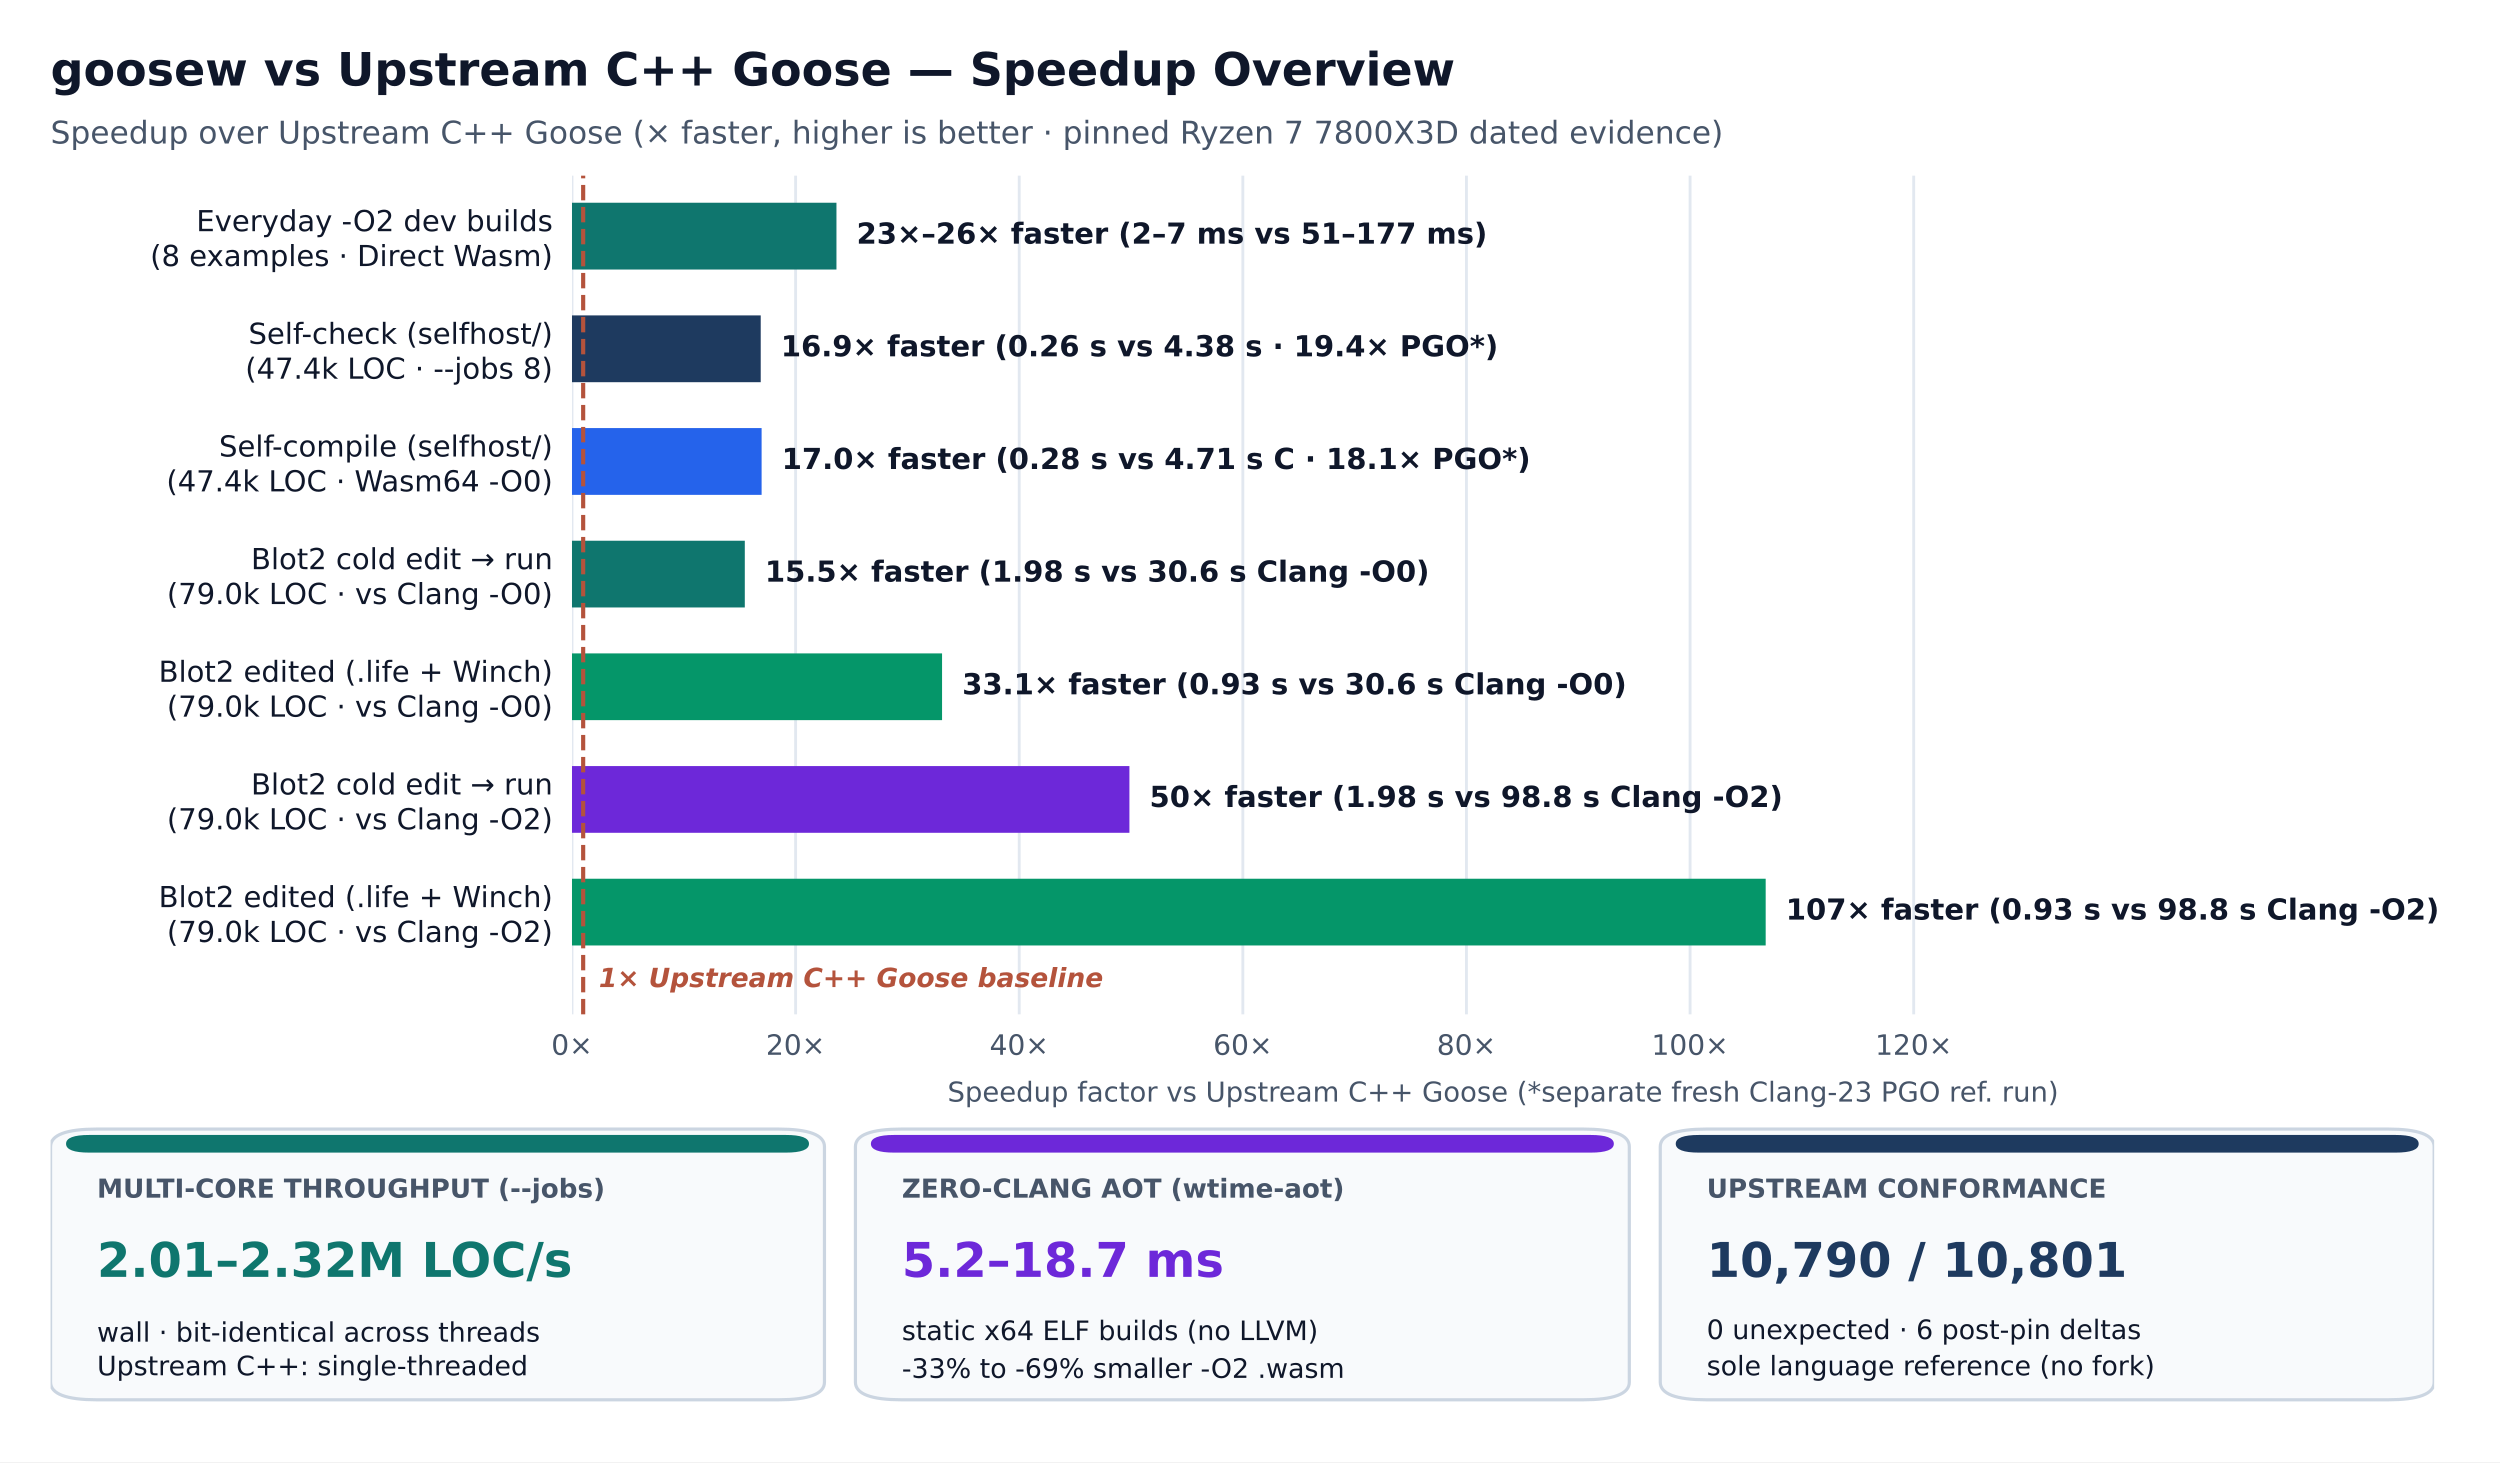
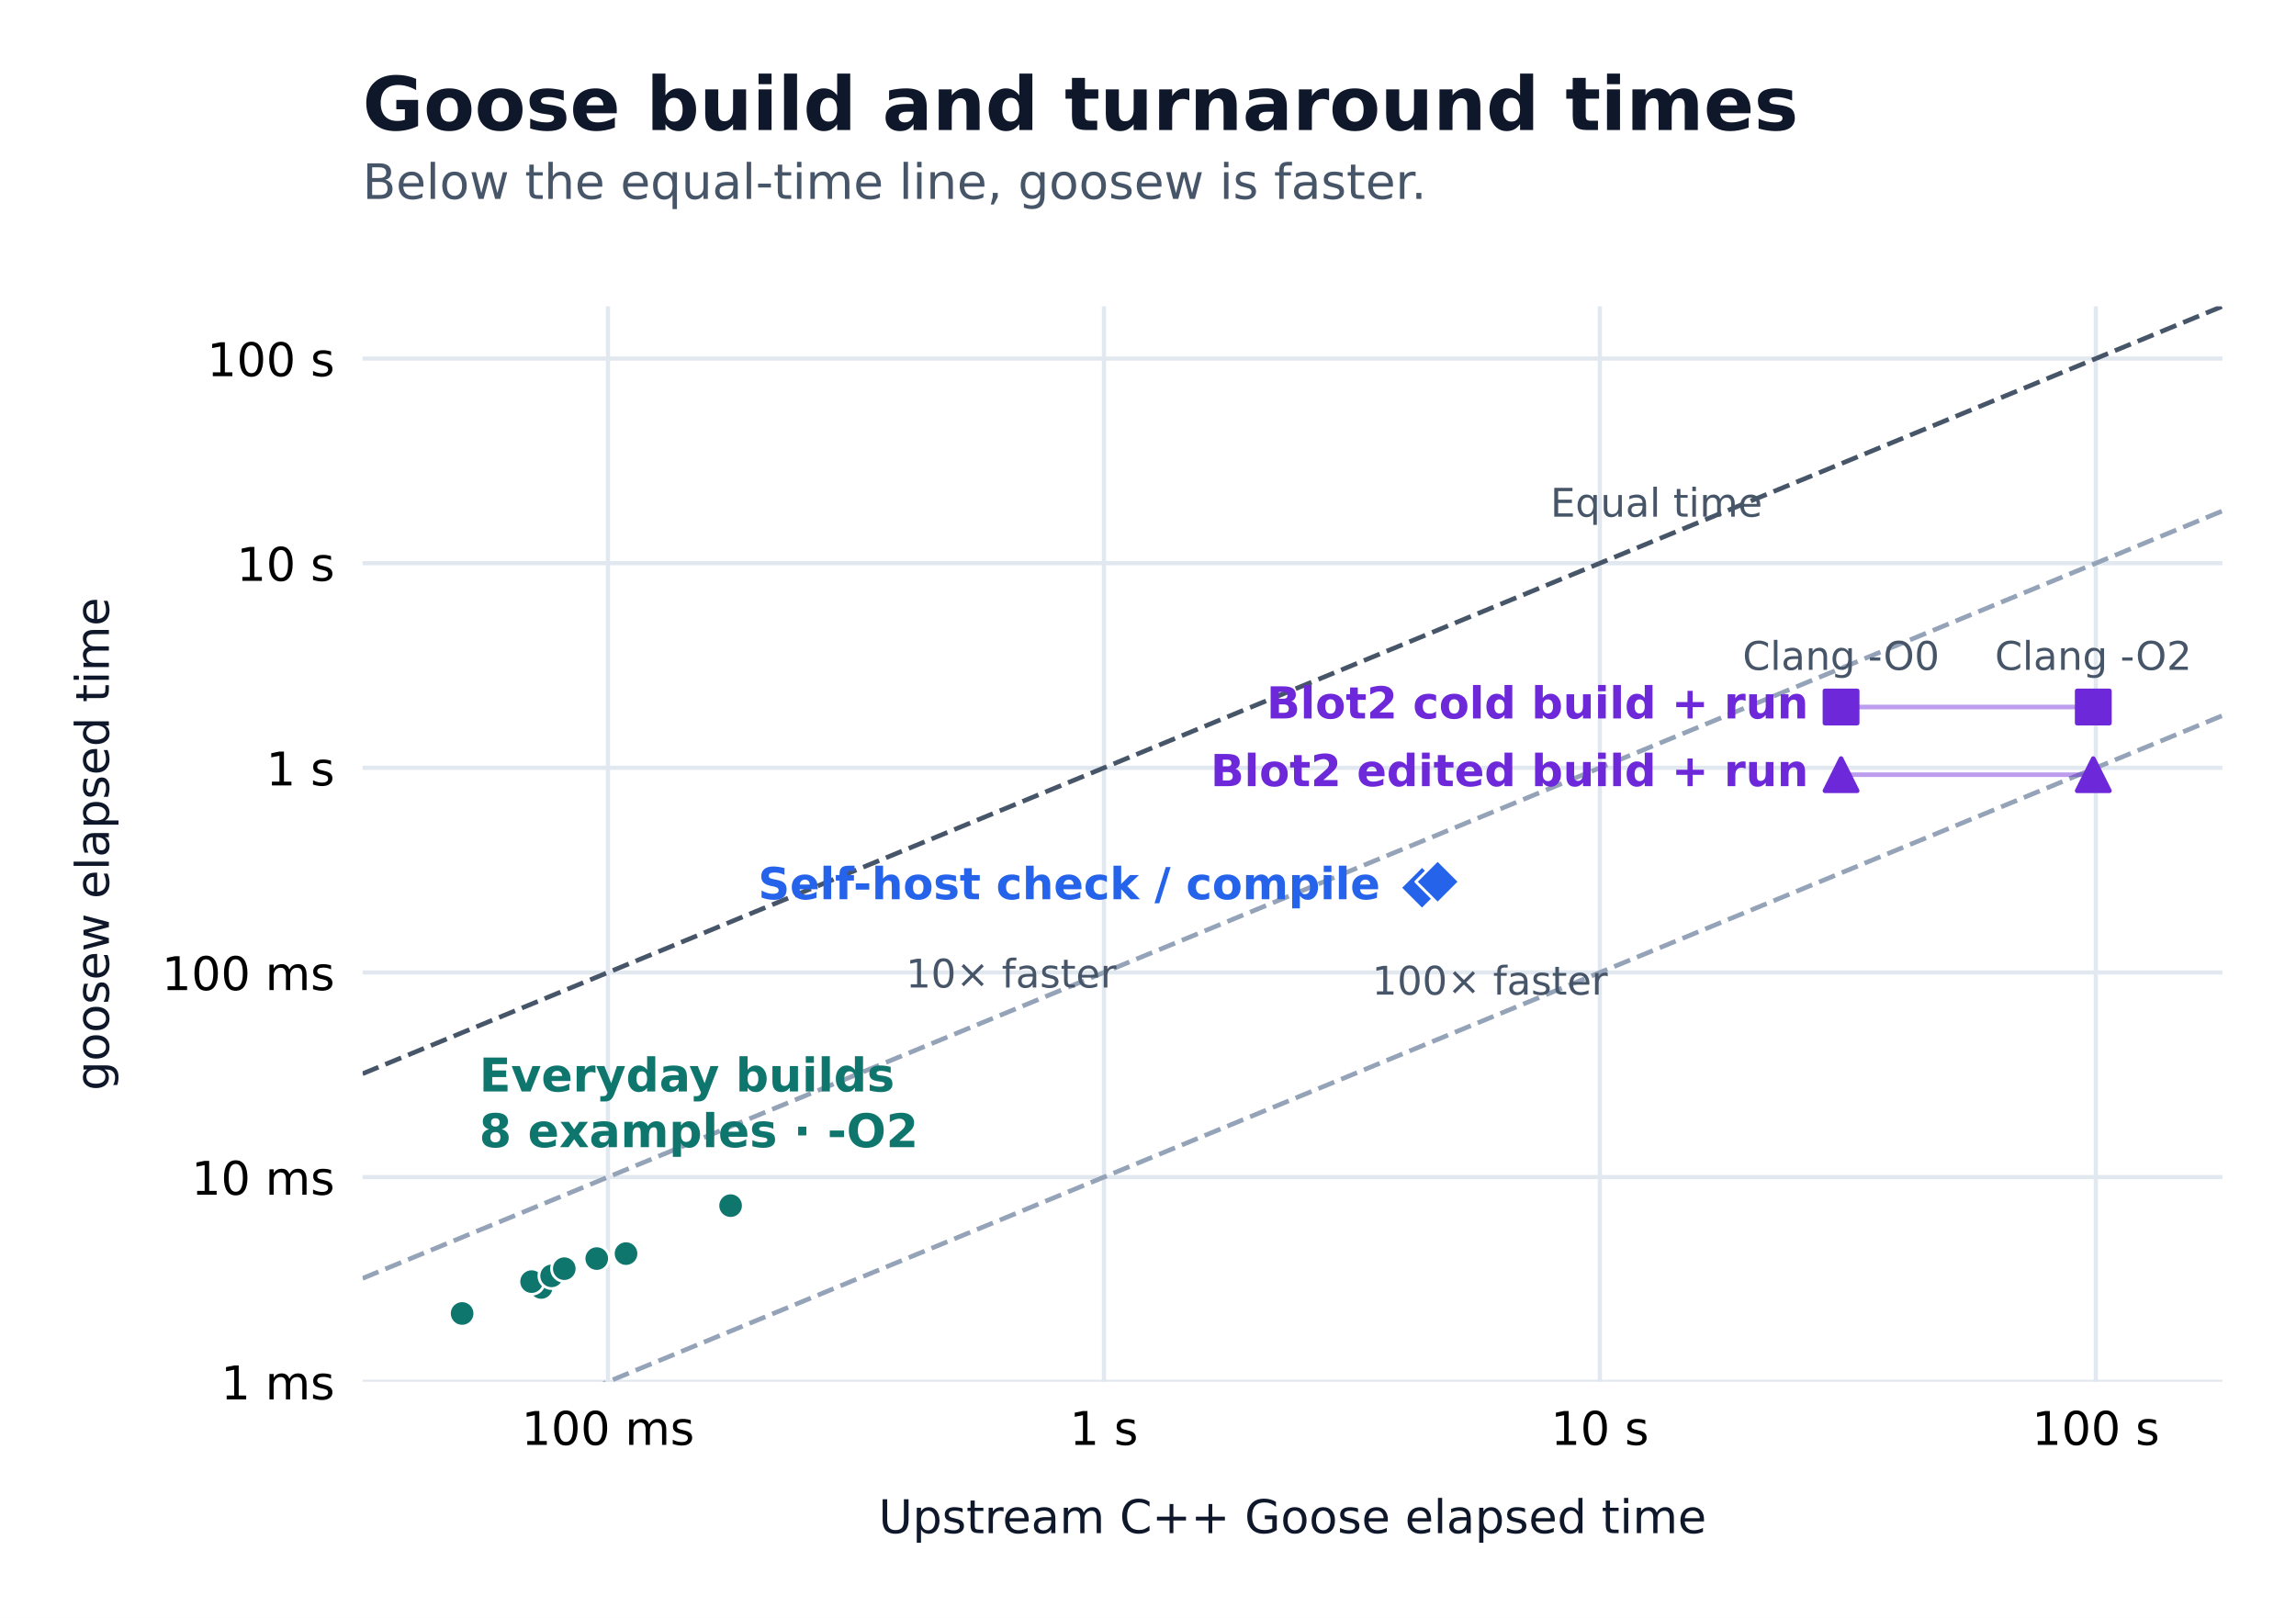
- <svg xmlns="http://www.w3.org/2000/svg" width="782.958pt" height="457.92pt" viewBox="0 0 782.958 457.92" version="1.1">
+ <svg xmlns="http://www.w3.org/2000/svg" xmlns:xlink="http://www.w3.org/1999/xlink" width="494.288pt" height="348.345pt" viewBox="0 0 494.288 348.345" version="1.1">
  <defs>
    <style type="text/css">*{stroke-linejoin: round; stroke-linecap: butt}</style>
  </defs>
  <g id="figure_1">
    <g id="patch_1">
-       <path d="M 0 457.92 L 782.958 457.92 L 782.958 0 L 0 0 z " style="fill: #ffffff" />
+       <path d="M 0 348.345 L 494.288 348.345 L 494.288 0 L 0 0 z " style="fill: #ffffff" />
    </g>
    <g id="axes_1">
      <g id="patch_2">
-         <path d="M 179.136 317.664 L 762.336 317.664 L 762.336 55.008 L 179.136 55.008 z " style="fill: #ffffff" />
+         <path d="M 78.056 297.504 L 478.448 297.504 L 478.448 65.952 L 78.056 65.952 z " style="fill: #ffffff" />
      </g>
      <g id="matplotlib.axis_1">
        <g id="xtick_1">
          <g id="line2d_1">
-             <path d="M 179.136 317.664 L 179.136 55.008 " clip-path="url(#p19946332df)" style="fill: none; stroke: #e2e8f0; stroke-width: 0.9; stroke-linecap: square" />
+             <path d="M 130.89 297.504 L 130.89 65.952 " clip-path="url(#pcee9485814)" style="fill: none; stroke: #e2e8f0; stroke-width: 0.9; stroke-linecap: square" />
          </g>
          <g id="line2d_2" />
          <g id="text_1">
-             <text style="font-size: 8.8px; font-family: 'DejaVu Sans'; text-anchor: middle; fill: #475569" x="179.136" y="330.35" transform="rotate(-0 179.136 330.3499)">0×</text>
+             <text style="font-size: 10px; font-family: 'DejaVu Sans'; text-anchor: middle" x="130.89" y="311.102" transform="rotate(-0 130.8904 311.1017)">100 ms</text>
          </g>
        </g>
        <g id="xtick_2">
          <g id="line2d_3">
-             <path d="M 249.169 317.664 L 249.169 55.008 " clip-path="url(#p19946332df)" style="fill: none; stroke: #e2e8f0; stroke-width: 0.9; stroke-linecap: square" />
+             <path d="M 237.658 297.504 L 237.658 65.952 " clip-path="url(#pcee9485814)" style="fill: none; stroke: #e2e8f0; stroke-width: 0.9; stroke-linecap: square" />
          </g>
          <g id="line2d_4" />
          <g id="text_2">
-             <text style="font-size: 8.8px; font-family: 'DejaVu Sans'; text-anchor: middle; fill: #475569" x="249.169" y="330.35" transform="rotate(-0 249.1693 330.3499)">20×</text>
+             <text style="font-size: 10px; font-family: 'DejaVu Sans'; text-anchor: middle" x="237.658" y="311.102" transform="rotate(-0 237.6581 311.1017)">1 s</text>
          </g>
        </g>
        <g id="xtick_3">
          <g id="line2d_5">
-             <path d="M 319.203 317.664 L 319.203 55.008 " clip-path="url(#p19946332df)" style="fill: none; stroke: #e2e8f0; stroke-width: 0.9; stroke-linecap: square" />
+             <path d="M 344.426 297.504 L 344.426 65.952 " clip-path="url(#pcee9485814)" style="fill: none; stroke: #e2e8f0; stroke-width: 0.9; stroke-linecap: square" />
          </g>
          <g id="line2d_6" />
          <g id="text_3">
-             <text style="font-size: 8.8px; font-family: 'DejaVu Sans'; text-anchor: middle; fill: #475569" x="319.203" y="330.35" transform="rotate(-0 319.2026 330.3499)">40×</text>
+             <text style="font-size: 10px; font-family: 'DejaVu Sans'; text-anchor: middle" x="344.426" y="311.102" transform="rotate(-0 344.4258 311.1017)">10 s</text>
          </g>
        </g>
        <g id="xtick_4">
          <g id="line2d_7">
-             <path d="M 389.236 317.664 L 389.236 55.008 " clip-path="url(#p19946332df)" style="fill: none; stroke: #e2e8f0; stroke-width: 0.9; stroke-linecap: square" />
+             <path d="M 451.194 297.504 L 451.194 65.952 " clip-path="url(#pcee9485814)" style="fill: none; stroke: #e2e8f0; stroke-width: 0.9; stroke-linecap: square" />
          </g>
          <g id="line2d_8" />
          <g id="text_4">
-             <text style="font-size: 8.8px; font-family: 'DejaVu Sans'; text-anchor: middle; fill: #475569" x="389.236" y="330.35" transform="rotate(-0 389.2359 330.3499)">60×</text>
-           </g>
-         </g>
-         <g id="xtick_5">
-           <g id="line2d_9">
-             <path d="M 459.269 317.664 L 459.269 55.008 " clip-path="url(#p19946332df)" style="fill: none; stroke: #e2e8f0; stroke-width: 0.9; stroke-linecap: square" />
-           </g>
-           <g id="line2d_10" />
-           <g id="text_5">
-             <text style="font-size: 8.8px; font-family: 'DejaVu Sans'; text-anchor: middle; fill: #475569" x="459.269" y="330.35" transform="rotate(-0 459.2693 330.3499)">80×</text>
-           </g>
-         </g>
-         <g id="xtick_6">
-           <g id="line2d_11">
-             <path d="M 529.303 317.664 L 529.303 55.008 " clip-path="url(#p19946332df)" style="fill: none; stroke: #e2e8f0; stroke-width: 0.9; stroke-linecap: square" />
-           </g>
-           <g id="line2d_12" />
-           <g id="text_6">
-             <text style="font-size: 8.8px; font-family: 'DejaVu Sans'; text-anchor: middle; fill: #475569" x="529.303" y="330.35" transform="rotate(-0 529.3026 330.3499)">100×</text>
-           </g>
-         </g>
-         <g id="xtick_7">
-           <g id="line2d_13">
-             <path d="M 599.336 317.664 L 599.336 55.008 " clip-path="url(#p19946332df)" style="fill: none; stroke: #e2e8f0; stroke-width: 0.9; stroke-linecap: square" />
-           </g>
-           <g id="line2d_14" />
-           <g id="text_7">
-             <text style="font-size: 8.8px; font-family: 'DejaVu Sans'; text-anchor: middle; fill: #475569" x="599.336" y="330.35" transform="rotate(-0 599.3359 330.3499)">120×</text>
-           </g>
-         </g>
-         <g id="text_8">
-           <text style="font-size: 8.6px; font-family: 'DejaVu Sans'; text-anchor: middle; fill: #475569" x="470.736" y="344.999" transform="rotate(-0 470.736 344.9987)">Speedup factor vs Upstream C++ Goose (*separate fresh Clang-23 PGO ref. run)</text>
+             <text style="font-size: 10px; font-family: 'DejaVu Sans'; text-anchor: middle" x="451.194" y="311.102" transform="rotate(-0 451.1935 311.1017)">100 s</text>
+           </g>
+         </g>
+         <g id="xtick_5" />
+         <g id="xtick_6" />
+         <g id="xtick_7" />
+         <g id="xtick_8" />
+         <g id="xtick_9" />
+         <g id="xtick_10" />
+         <g id="xtick_11" />
+         <g id="xtick_12" />
+         <g id="xtick_13" />
+         <g id="xtick_14" />
+         <g id="xtick_15" />
+         <g id="xtick_16" />
+         <g id="xtick_17" />
+         <g id="xtick_18" />
+         <g id="xtick_19" />
+         <g id="xtick_20" />
+         <g id="xtick_21" />
+         <g id="xtick_22" />
+         <g id="xtick_23" />
+         <g id="xtick_24" />
+         <g id="xtick_25" />
+         <g id="xtick_26" />
+         <g id="xtick_27" />
+         <g id="xtick_28" />
+         <g id="xtick_29" />
+         <g id="xtick_30" />
+         <g id="xtick_31" />
+         <g id="xtick_32" />
+         <g id="xtick_33" />
+         <g id="xtick_34" />
+         <g id="text_5">
+           <text style="font-size: 10px; font-family: 'DejaVu Sans'; text-anchor: middle; fill: #0f172a" x="278.252" y="330.102" transform="rotate(-0 278.2524 330.1024)">Upstream C++ Goose elapsed time</text>
        </g>
      </g>
      <g id="matplotlib.axis_2">
        <g id="ytick_1">
-           <g id="line2d_15" />
+           <g id="line2d_9">
+             <path d="M 78.056 297.504 L 478.448 297.504 " clip-path="url(#pcee9485814)" style="fill: none; stroke: #e2e8f0; stroke-width: 0.9; stroke-linecap: square" />
+           </g>
+           <g id="line2d_10" />
+           <g id="text_6">
+             <text style="font-size: 10px; font-family: 'DejaVu Sans'; text-anchor: end" x="72.056" y="301.303" transform="rotate(-0 72.05641 301.3028)">1 ms</text>
+           </g>
+         </g>
+         <g id="ytick_2">
+           <g id="line2d_11">
+             <path d="M 78.056 253.443 L 478.448 253.443 " clip-path="url(#pcee9485814)" style="fill: none; stroke: #e2e8f0; stroke-width: 0.9; stroke-linecap: square" />
+           </g>
+           <g id="line2d_12" />
+           <g id="text_7">
+             <text style="font-size: 10px; font-family: 'DejaVu Sans'; text-anchor: end" x="72.056" y="257.242" transform="rotate(-0 72.05641 257.2419)">10 ms</text>
+           </g>
+         </g>
+         <g id="ytick_3">
+           <g id="line2d_13">
+             <path d="M 78.056 209.382 L 478.448 209.382 " clip-path="url(#pcee9485814)" style="fill: none; stroke: #e2e8f0; stroke-width: 0.9; stroke-linecap: square" />
+           </g>
+           <g id="line2d_14" />
+           <g id="text_8">
+             <text style="font-size: 10px; font-family: 'DejaVu Sans'; text-anchor: end" x="72.056" y="213.181" transform="rotate(-0 72.05641 213.181)">100 ms</text>
+           </g>
+         </g>
+         <g id="ytick_4">
+           <g id="line2d_15">
+             <path d="M 78.056 165.321 L 478.448 165.321 " clip-path="url(#pcee9485814)" style="fill: none; stroke: #e2e8f0; stroke-width: 0.9; stroke-linecap: square" />
+           </g>
+           <g id="line2d_16" />
          <g id="text_9">
-             <text style="font-size: 9.1px; font-family: 'DejaVu Sans'; fill: #0f172a" transform="translate(61.48753 72.40731)">Everyday -O2 dev builds</text>
-             <text style="font-size: 9.1px; font-family: 'DejaVu Sans'; fill: #0f172a" transform="translate(47.02991 83.3298)">(8 examples · Direct Wasm)</text>
-           </g>
-         </g>
-         <g id="ytick_2">
-           <g id="line2d_16" />
+             <text style="font-size: 10px; font-family: 'DejaVu Sans'; text-anchor: end" x="72.056" y="169.12" transform="rotate(-0 72.05641 169.1201)">1 s</text>
+           </g>
+         </g>
+         <g id="ytick_5">
+           <g id="line2d_17">
+             <path d="M 78.056 121.26 L 478.448 121.26 " clip-path="url(#pcee9485814)" style="fill: none; stroke: #e2e8f0; stroke-width: 0.9; stroke-linecap: square" />
+           </g>
+           <g id="line2d_18" />
          <g id="text_10">
-             <text style="font-size: 9.1px; font-family: 'DejaVu Sans'; fill: #0f172a" transform="translate(77.8263 107.6895)">Self-check (selfhost/)</text>
-             <text style="font-size: 9.1px; font-family: 'DejaVu Sans'; fill: #0f172a" transform="translate(76.80966 118.6119)">(47.4k LOC · --jobs 8)</text>
-           </g>
-         </g>
-         <g id="ytick_3">
-           <g id="line2d_17" />
+             <text style="font-size: 10px; font-family: 'DejaVu Sans'; text-anchor: end" x="72.056" y="125.059" transform="rotate(-0 72.05641 125.0593)">10 s</text>
+           </g>
+         </g>
+         <g id="ytick_6">
+           <g id="line2d_19">
+             <path d="M 78.056 77.2 L 478.448 77.2 " clip-path="url(#pcee9485814)" style="fill: none; stroke: #e2e8f0; stroke-width: 0.9; stroke-linecap: square" />
+           </g>
+           <g id="line2d_20" />
          <g id="text_11">
-             <text style="font-size: 9.1px; font-family: 'DejaVu Sans'; fill: #0f172a" transform="translate(68.60117 142.9716)">Self-compile (selfhost/)</text>
-             <text style="font-size: 9.1px; font-family: 'DejaVu Sans'; fill: #0f172a" transform="translate(52.11311 153.8941)">(47.4k LOC · Wasm64 -O0)</text>
-           </g>
-         </g>
-         <g id="ytick_4">
-           <g id="line2d_18" />
-           <g id="text_12">
-             <text style="font-size: 9.1px; font-family: 'DejaVu Sans'; fill: #0f172a" transform="translate(78.62113 178.2538)">Blot2 cold edit → run</text>
-             <text style="font-size: 9.1px; font-family: 'DejaVu Sans'; fill: #0f172a" transform="translate(52.26809 189.1762)">(79.0k LOC · vs Clang -O0)</text>
-           </g>
-         </g>
-         <g id="ytick_5">
-           <g id="line2d_19" />
-           <g id="text_13">
-             <text style="font-size: 9.1px; font-family: 'DejaVu Sans'; fill: #0f172a" transform="translate(49.6817 213.5359)">Blot2 edited (.life + Winch)</text>
-             <text style="font-size: 9.1px; font-family: 'DejaVu Sans'; fill: #0f172a" transform="translate(52.26809 224.4584)">(79.0k LOC · vs Clang -O0)</text>
-           </g>
-         </g>
-         <g id="ytick_6">
-           <g id="line2d_20" />
-           <g id="text_14">
-             <text style="font-size: 9.1px; font-family: 'DejaVu Sans'; fill: #0f172a" transform="translate(78.62113 248.8181)">Blot2 cold edit → run</text>
-             <text style="font-size: 9.1px; font-family: 'DejaVu Sans'; fill: #0f172a" transform="translate(52.26809 259.7405)">(79.0k LOC · vs Clang -O2)</text>
-           </g>
-         </g>
-         <g id="ytick_7">
-           <g id="line2d_21" />
-           <g id="text_15">
-             <text style="font-size: 9.1px; font-family: 'DejaVu Sans'; fill: #0f172a" transform="translate(49.6817 284.1002)">Blot2 edited (.life + Winch)</text>
-             <text style="font-size: 9.1px; font-family: 'DejaVu Sans'; fill: #0f172a" transform="translate(52.26809 295.0227)">(79.0k LOC · vs Clang -O2)</text>
-           </g>
-         </g>
-       </g>
-       <g id="patch_3">
-         <path d="M 179.136 63.502 L 261.964 63.502 L 261.964 84.41 L 179.136 84.41 z " clip-path="url(#p19946332df)" style="fill: #0f766e" />
-       </g>
-       <g id="patch_4">
-         <path d="M 179.136 98.784 L 238.245 98.784 L 238.245 119.692 L 179.136 119.692 z " clip-path="url(#p19946332df)" style="fill: #1e3a5f" />
-       </g>
-       <g id="patch_5">
-         <path d="M 179.136 134.066 L 238.525 134.066 L 238.525 154.974 L 179.136 154.974 z " clip-path="url(#p19946332df)" style="fill: #2563eb" />
-       </g>
-       <g id="patch_6">
-         <path d="M 179.136 169.348 L 233.26 169.348 L 233.26 190.256 L 179.136 190.256 z " clip-path="url(#p19946332df)" style="fill: #0f766e" />
-       </g>
-       <g id="patch_7">
-         <path d="M 179.136 204.63 L 295.037 204.63 L 295.037 225.538 L 179.136 225.538 z " clip-path="url(#p19946332df)" style="fill: #059669" />
-       </g>
-       <g id="patch_8">
-         <path d="M 179.136 239.913 L 353.715 239.913 L 353.715 260.821 L 179.136 260.821 z " clip-path="url(#p19946332df)" style="fill: #6d28d9" />
-       </g>
-       <g id="patch_9">
-         <path d="M 179.136 275.195 L 552.982 275.195 L 552.982 296.103 L 179.136 296.103 z " clip-path="url(#p19946332df)" style="fill: #059669" />
+             <text style="font-size: 10px; font-family: 'DejaVu Sans'; text-anchor: end" x="72.056" y="80.998" transform="rotate(-0 72.05641 80.99836)">100 s</text>
+           </g>
+         </g>
+         <g id="ytick_7" />
+         <g id="ytick_8" />
+         <g id="ytick_9" />
+         <g id="ytick_10" />
+         <g id="ytick_11" />
+         <g id="ytick_12" />
+         <g id="ytick_13" />
+         <g id="ytick_14" />
+         <g id="ytick_15" />
+         <g id="ytick_16" />
+         <g id="ytick_17" />
+         <g id="ytick_18" />
+         <g id="ytick_19" />
+         <g id="ytick_20" />
+         <g id="ytick_21" />
+         <g id="ytick_22" />
+         <g id="ytick_23" />
+         <g id="ytick_24" />
+         <g id="ytick_25" />
+         <g id="ytick_26" />
+         <g id="ytick_27" />
+         <g id="ytick_28" />
+         <g id="ytick_29" />
+         <g id="ytick_30" />
+         <g id="ytick_31" />
+         <g id="ytick_32" />
+         <g id="ytick_33" />
+         <g id="ytick_34" />
+         <g id="ytick_35" />
+         <g id="ytick_36" />
+         <g id="ytick_37" />
+         <g id="ytick_38" />
+         <g id="ytick_39" />
+         <g id="ytick_40" />
+         <g id="ytick_41" />
+         <g id="ytick_42" />
+         <g id="ytick_43" />
+         <g id="ytick_44" />
+         <g id="ytick_45" />
+         <g id="ytick_46" />
+         <g id="text_12">
+           <text style="font-size: 10px; font-family: 'DejaVu Sans'; text-anchor: middle; fill: #0f172a" x="23.438" y="181.728" transform="rotate(-90 23.43844 181.728)">goosew elapsed time</text>
+         </g>
+       </g>
+       <g id="line2d_21">
+         <path d="M 78.056 231.186 L 478.448 65.952 " clip-path="url(#pcee9485814)" style="fill: none; stroke-dasharray: 3.7,1.6; stroke-dashoffset: 0; stroke: #475569" />
      </g>
      <g id="line2d_22">
-         <path d="M 182.638 317.664 L 182.638 55.008 " clip-path="url(#p19946332df)" style="fill: none; stroke-dasharray: 4.81,2.08; stroke-dashoffset: 0; stroke: #b4533c; stroke-width: 1.3" />
+         <path d="M 78.056 275.247 L 478.448 110.013 " clip-path="url(#pcee9485814)" style="fill: none; stroke-dasharray: 3.7,1.6; stroke-dashoffset: 0; stroke: #94a3b8" />
+       </g>
+       <g id="line2d_23">
+         <path d="M 78.056 319.308 L 478.448 154.074 " clip-path="url(#pcee9485814)" style="fill: none; stroke-dasharray: 3.7,1.6; stroke-dashoffset: 0; stroke: #94a3b8" />
+       </g>
+       <g id="line2d_24">
+         <path d="M 396.346 152.227 L 450.648 152.227 " clip-path="url(#pcee9485814)" style="fill: none; stroke: #6d28d9; stroke-opacity: 0.45; stroke-linecap: square" />
+       </g>
+       <g id="line2d_25">
+         <path d="M 396.346 166.798 L 450.648 166.798 " clip-path="url(#pcee9485814)" style="fill: none; stroke: #6d28d9; stroke-opacity: 0.45; stroke-linecap: square" />
+       </g>
+       <g id="text_13">
+         <text style="font-size: 8.5px; font-family: 'DejaVu Sans'; text-anchor: middle; fill: #475569" x="356.591" y="111.24" transform="rotate(-0 356.5913 111.24)">Equal time</text>
+       </g>
+       <g id="text_14">
+         <text style="font-size: 8.5px; font-family: 'DejaVu Sans'; text-anchor: middle; fill: #475569" x="217.683" y="212.625" transform="rotate(-0 217.6833 212.6254)">10× faster</text>
+       </g>
+       <g id="text_15">
+         <text style="font-size: 8.5px; font-family: 'DejaVu Sans'; text-anchor: middle; fill: #475569" x="320.74" y="214.157" transform="rotate(-0 320.7396 214.1571)">100× faster</text>
      </g>
      <g id="text_16">
-         <text style="font-style: italic; font-weight: 700; font-size: 8.3px; font-family: 'DejaVu Sans'; text-anchor: start; fill: #b4533c" x="187.54" y="309.136" transform="rotate(-0 187.54 309.1363)">1× Upstream C++ Goose baseline</text>
+         <text style="font-weight: 700; font-size: 10px; font-family: 'DejaVu Sans'; fill: #0f766e" transform="translate(103.1695 235.0018)">Everyday builds</text>
+         <text style="font-weight: 700; font-size: 10px; font-family: 'DejaVu Sans'; fill: #0f766e" transform="translate(103.1695 247.0046)">8 examples · -O2</text>
      </g>
      <g id="text_17">
-         <text style="font-weight: 700; font-size: 9.1px; font-family: 'DejaVu Sans'; text-anchor: start; fill: #0f172a" x="268.267" y="76.32" transform="rotate(-0 268.2674 76.32004)">23×–26× faster  (2–7 ms vs 51–177 ms)</text>
+         <text style="font-weight: 700; font-size: 9.5px; font-family: 'DejaVu Sans'; text-anchor: end; fill: #2563eb" x="297.136" y="193.61" transform="rotate(-0 297.1355 193.6097)">Self-host check / compile</text>
      </g>
      <g id="text_18">
-         <text style="font-weight: 700; font-size: 9.1px; font-family: 'DejaVu Sans'; text-anchor: start; fill: #0f172a" x="244.548" y="111.602" transform="rotate(-0 244.5483 111.6022)">16.9× faster  (0.26 s vs 4.38 s · 19.4× PGO*)</text>
+         <text style="font-weight: 700; font-size: 9.5px; font-family: 'DejaVu Sans'; text-anchor: end; fill: #6d28d9" x="389.346" y="154.696" transform="rotate(-0 389.3458 154.6956)">Blot2 cold build + run</text>
      </g>
      <g id="text_19">
-         <text style="font-weight: 700; font-size: 9.1px; font-family: 'DejaVu Sans'; text-anchor: start; fill: #0f172a" x="244.828" y="146.884" transform="rotate(-0 244.8283 146.8843)">17.0× faster  (0.28 s vs 4.71 s C · 18.1× PGO*)</text>
+         <text style="font-weight: 700; font-size: 9.5px; font-family: 'DejaVu Sans'; text-anchor: end; fill: #6d28d9" x="389.346" y="169.267" transform="rotate(-0 389.3458 169.2666)">Blot2 edited build + run</text>
      </g>
      <g id="text_20">
-         <text style="font-weight: 700; font-size: 9.1px; font-family: 'DejaVu Sans'; text-anchor: start; fill: #0f172a" x="239.563" y="182.166" transform="rotate(-0 239.5627 182.1665)">15.5× faster  (1.98 s vs 30.6 s Clang -O0)</text>
+         <text style="font-size: 8.5px; font-family: 'DejaVu Sans'; text-anchor: middle; fill: #475569" x="396.346" y="144.227" transform="rotate(-0 396.3458 144.2275)">Clang -O0</text>
      </g>
      <g id="text_21">
-         <text style="font-weight: 700; font-size: 9.1px; font-family: 'DejaVu Sans'; text-anchor: start; fill: #0f172a" x="301.34" y="217.449" transform="rotate(-0 301.3403 217.4486)">33.1× faster  (0.93 s vs 30.6 s Clang -O0)</text>
-       </g>
-       <g id="text_22">
-         <text style="font-weight: 700; font-size: 9.1px; font-family: 'DejaVu Sans'; text-anchor: start; fill: #0f172a" x="360.018" y="252.731" transform="rotate(-0 360.018 252.7308)">50× faster  (1.98 s vs 98.8 s Clang -O2)</text>
-       </g>
-       <g id="text_23">
-         <text style="font-weight: 700; font-size: 9.1px; font-family: 'DejaVu Sans'; text-anchor: start; fill: #0f172a" x="559.285" y="288.013" transform="rotate(-0 559.2852 288.0129)">107× faster  (0.93 s vs 98.8 s Clang -O2)</text>
-       </g>
-     </g>
-     <g id="axes_2">
-       <g id="patch_10">
-         <path d="M 30.382 438.394 L 243.667 438.394 Q 258.209 438.394 258.209 432.864 L 258.209 359.136 Q 258.209 353.606 243.667 353.606 L 30.382 353.606 Q 15.84 353.606 15.84 359.136 L 15.84 432.864 Q 15.84 438.394 30.382 438.394 z " clip-path="url(#p79a2e24ed7)" style="fill: #f8fafc; stroke: #cbd5e1; stroke-linejoin: miter" />
-       </g>
-       <g id="patch_11">
-         <path d="M 27.958 360.979 L 246.09 360.979 Q 253.361 360.979 253.361 358.214 L 253.361 358.214 Q 253.361 355.45 246.09 355.45 L 27.958 355.45 Q 20.687 355.45 20.687 358.214 L 20.687 358.214 Q 20.687 360.979 27.958 360.979 z " clip-path="url(#p79a2e24ed7)" style="fill: #0f766e" />
-       </g>
-       <g id="patch_12">
-         <path d="M 282.446 438.394 L 495.73 438.394 Q 510.272 438.394 510.272 432.864 L 510.272 359.136 Q 510.272 353.606 495.73 353.606 L 282.446 353.606 Q 267.904 353.606 267.904 359.136 L 267.904 432.864 Q 267.904 438.394 282.446 438.394 z " clip-path="url(#p79a2e24ed7)" style="fill: #f8fafc; stroke: #cbd5e1; stroke-linejoin: miter" />
-       </g>
-       <g id="patch_13">
-         <path d="M 280.022 360.979 L 498.154 360.979 Q 505.425 360.979 505.425 358.214 L 505.425 358.214 Q 505.425 355.45 498.154 355.45 L 280.022 355.45 Q 272.751 355.45 272.751 358.214 L 272.751 358.214 Q 272.751 360.979 280.022 360.979 z " clip-path="url(#p79a2e24ed7)" style="fill: #6d28d9" />
-       </g>
-       <g id="patch_14">
-         <path d="M 534.509 438.394 L 747.794 438.394 Q 762.336 438.394 762.336 432.864 L 762.336 359.136 Q 762.336 353.606 747.794 353.606 L 534.509 353.606 Q 519.967 353.606 519.967 359.136 L 519.967 432.864 Q 519.967 438.394 534.509 438.394 z " clip-path="url(#p79a2e24ed7)" style="fill: #f8fafc; stroke: #cbd5e1; stroke-linejoin: miter" />
-       </g>
-       <g id="patch_15">
-         <path d="M 532.086 360.979 L 750.218 360.979 Q 757.489 360.979 757.489 358.214 L 757.489 358.214 Q 757.489 355.45 750.218 355.45 L 532.086 355.45 Q 524.815 355.45 524.815 358.214 L 524.815 358.214 Q 524.815 360.979 532.086 360.979 z " clip-path="url(#p79a2e24ed7)" style="fill: #1e3a5f" />
-       </g>
-       <g id="text_24">
-         <text style="font-weight: 700; font-size: 8.2px; font-family: 'DejaVu Sans'; text-anchor: start; fill: #475569" x="30.382" y="375.09" transform="rotate(-0 30.38213 375.0904)">MULTI-CORE THROUGHPUT (--jobs)</text>
-       </g>
-       <g id="text_25">
-         <text style="font-weight: 700; font-size: 15px; font-family: 'DejaVu Sans'; text-anchor: start; fill: #0f766e" x="30.382" y="399.896" transform="rotate(-0 30.38213 399.8965)">2.01–2.32M LOC/s</text>
-       </g>
-       <g id="text_26">
-         <text style="font-size: 8.4px; font-family: 'DejaVu Sans'; fill: #0f172a" transform="translate(30.38213 420.188)">wall · bit-identical across threads</text>
-         <text style="font-size: 8.4px; font-family: 'DejaVu Sans'; fill: #0f172a" transform="translate(30.38213 430.7143)">Upstream C++: single-threaded</text>
-       </g>
-       <g id="text_27">
-         <text style="font-weight: 700; font-size: 8.2px; font-family: 'DejaVu Sans'; text-anchor: start; fill: #475569" x="282.446" y="375.09" transform="rotate(-0 282.4457 375.0904)">ZERO-CLANG AOT (wtime-aot)</text>
-       </g>
-       <g id="text_28">
-         <text style="font-weight: 700; font-size: 15px; font-family: 'DejaVu Sans'; text-anchor: start; fill: #6d28d9" x="282.446" y="399.896" transform="rotate(-0 282.4457 399.8965)">5.2–18.7 ms</text>
-       </g>
-       <g id="text_29">
-         <text style="font-size: 8.4px; font-family: 'DejaVu Sans'; fill: #0f172a" transform="translate(282.4457 419.6939)">static x64 ELF builds (no LLVM)</text>
-         <text style="font-size: 8.4px; font-family: 'DejaVu Sans'; fill: #0f172a" transform="translate(282.4457 431.528)">-33% to -69% smaller -O2 .wasm</text>
-       </g>
-       <g id="text_30">
-         <text style="font-weight: 700; font-size: 8.2px; font-family: 'DejaVu Sans'; text-anchor: start; fill: #475569" x="534.509" y="375.09" transform="rotate(-0 534.5093 375.0901)">UPSTREAM CONFORMANCE</text>
-       </g>
-       <g id="text_31">
-         <text style="font-weight: 700; font-size: 15px; font-family: 'DejaVu Sans'; text-anchor: start; fill: #1e3a5f" x="534.509" y="399.896" transform="rotate(-0 534.5093 399.8965)">10,790 / 10,801</text>
-       </g>
-       <g id="text_32">
-         <text style="font-size: 8.4px; font-family: 'DejaVu Sans'; fill: #0f172a" transform="translate(534.5093 419.3743)">0 unexpected · 6 post-pin deltas</text>
-         <text style="font-size: 8.4px; font-family: 'DejaVu Sans'; fill: #0f172a" transform="translate(534.5093 430.7143)">sole language reference (no fork)</text>
-       </g>
-     </g>
-     <g id="text_33">
-       <text style="font-weight: 700; font-size: 14.4px; font-family: 'DejaVu Sans'; text-anchor: start; fill: #0f172a" x="15.84" y="26.782" transform="rotate(-0 15.84 26.78175)">goosew vs Upstream C++ Goose — Speedup Overview</text>
-     </g>
-     <g id="text_34">
-       <text style="font-size: 9.8px; font-family: 'DejaVu Sans'; text-anchor: start; fill: #475569" x="15.84" y="44.944" transform="rotate(-0 15.84 44.94407)">Speedup over Upstream C++ Goose (× faster, higher is better · pinned Ryzen 7 7800X3D dated evidence)</text>
+         <text style="font-size: 8.5px; font-family: 'DejaVu Sans'; text-anchor: middle; fill: #475569" x="450.648" y="144.227" transform="rotate(-0 450.6483 144.2275)">Clang -O2</text>
+       </g>
+       <g id="PathCollection_1">
+         <defs>
+           <path id="ma6f28c9b0b" d="M 0 2.739 C 0.726 2.739 1.423 2.45 1.936 1.936 C 2.45 1.423 2.739 0.726 2.739 0 C 2.739 -0.726 2.45 -1.423 1.936 -1.936 C 1.423 -2.45 0.726 -2.739 0 -2.739 C -0.726 -2.739 -1.423 -2.45 -1.936 -1.936 C -2.45 -1.423 -2.739 -0.726 -2.739 0 C -2.739 0.726 -2.45 1.423 -1.936 1.936 C -1.423 2.45 -0.726 2.739 0 2.739 z " style="stroke: #ffffff; stroke-width: 0.6" />
+         </defs>
+         <g clip-path="url(#pcee9485814)">
+           <use xlink:href="#ma6f28c9b0b" x="99.486" y="282.806" style="fill: #0f766e; stroke: #ffffff; stroke-width: 0.6" />
+           <use xlink:href="#ma6f28c9b0b" x="116.511" y="277.206" style="fill: #0f766e; stroke: #ffffff; stroke-width: 0.6" />
+           <use xlink:href="#ma6f28c9b0b" x="114.442" y="275.945" style="fill: #0f766e; stroke: #ffffff; stroke-width: 0.6" />
+           <use xlink:href="#ma6f28c9b0b" x="118.752" y="274.71" style="fill: #0f766e; stroke: #ffffff; stroke-width: 0.6" />
+           <use xlink:href="#ma6f28c9b0b" x="128.469" y="270.988" style="fill: #0f766e; stroke: #ffffff; stroke-width: 0.6" />
+           <use xlink:href="#ma6f28c9b0b" x="121.479" y="273.16" style="fill: #0f766e; stroke: #ffffff; stroke-width: 0.6" />
+           <use xlink:href="#ma6f28c9b0b" x="134.771" y="269.917" style="fill: #0f766e; stroke: #ffffff; stroke-width: 0.6" />
+           <use xlink:href="#ma6f28c9b0b" x="157.285" y="259.589" style="fill: #0f766e; stroke: #ffffff; stroke-width: 0.6" />
+         </g>
+       </g>
+       <g id="PathCollection_2">
+         <defs>
+           <path id="mcafbfaf725" d="M -0 4.69 L 4.69 0 L 0 -4.69 L -4.69 -0 z " style="stroke: #ffffff; stroke-width: 0.6" />
+         </defs>
+         <g clip-path="url(#pcee9485814)">
+           <use xlink:href="#mcafbfaf725" x="306.136" y="191.142" style="fill: #2563eb; stroke: #ffffff; stroke-width: 0.6" />
+           <use xlink:href="#mcafbfaf725" x="309.499" y="189.844" style="fill: #2563eb; stroke: #ffffff; stroke-width: 0.6" />
+         </g>
+       </g>
+       <g id="PathCollection_3">
+         <defs>
+           <path id="md15bc6973b" d="M -3.464 3.464 L 3.464 3.464 L 3.464 -3.464 L -3.464 -3.464 z " style="stroke: #6d28d9" />
+         </defs>
+         <g clip-path="url(#pcee9485814)">
+           <use xlink:href="#md15bc6973b" x="396.346" y="152.227" style="fill: #6d28d9; stroke: #6d28d9" />
+           <use xlink:href="#md15bc6973b" x="450.648" y="152.227" style="fill: #6d28d9; stroke: #6d28d9" />
+         </g>
+       </g>
+       <g id="PathCollection_4">
+         <defs>
+           <path id="m2c71c9607b" d="M 0 -3.464 L -3.464 3.464 L 3.464 3.464 z " style="stroke: #6d28d9" />
+         </defs>
+         <g clip-path="url(#pcee9485814)">
+           <use xlink:href="#m2c71c9607b" x="396.346" y="166.798" style="fill: #6d28d9; stroke: #6d28d9" />
+           <use xlink:href="#m2c71c9607b" x="450.648" y="166.798" style="fill: #6d28d9; stroke: #6d28d9" />
+         </g>
+       </g>
+     </g>
+     <g id="text_22">
+       <text style="font-weight: 700; font-size: 16px; font-family: 'DejaVu Sans'; text-anchor: start; fill: #0f172a" x="78.056" y="27.997" transform="rotate(-0 78.05641 27.9975)">Goose build and turnaround times</text>
+     </g>
+     <g id="text_23">
+       <text style="font-size: 10.5px; font-family: 'DejaVu Sans'; text-anchor: start; fill: #475569" x="78.056" y="42.826" transform="rotate(-0 78.05641 42.82636)">Below the equal-time line, goosew is faster.</text>
    </g>
  </g>
  <defs>
-     <clipPath id="p19946332df">
-       <rect x="179.136" y="55.008" width="583.2" height="262.656" />
-     </clipPath>
-     <clipPath id="p79a2e24ed7">
-       <rect x="15.84" y="349.92" width="746.496" height="92.16" />
+     <clipPath id="pcee9485814">
+       <rect x="78.056" y="65.952" width="400.392" height="231.552" />
    </clipPath>
  </defs>
</svg>
